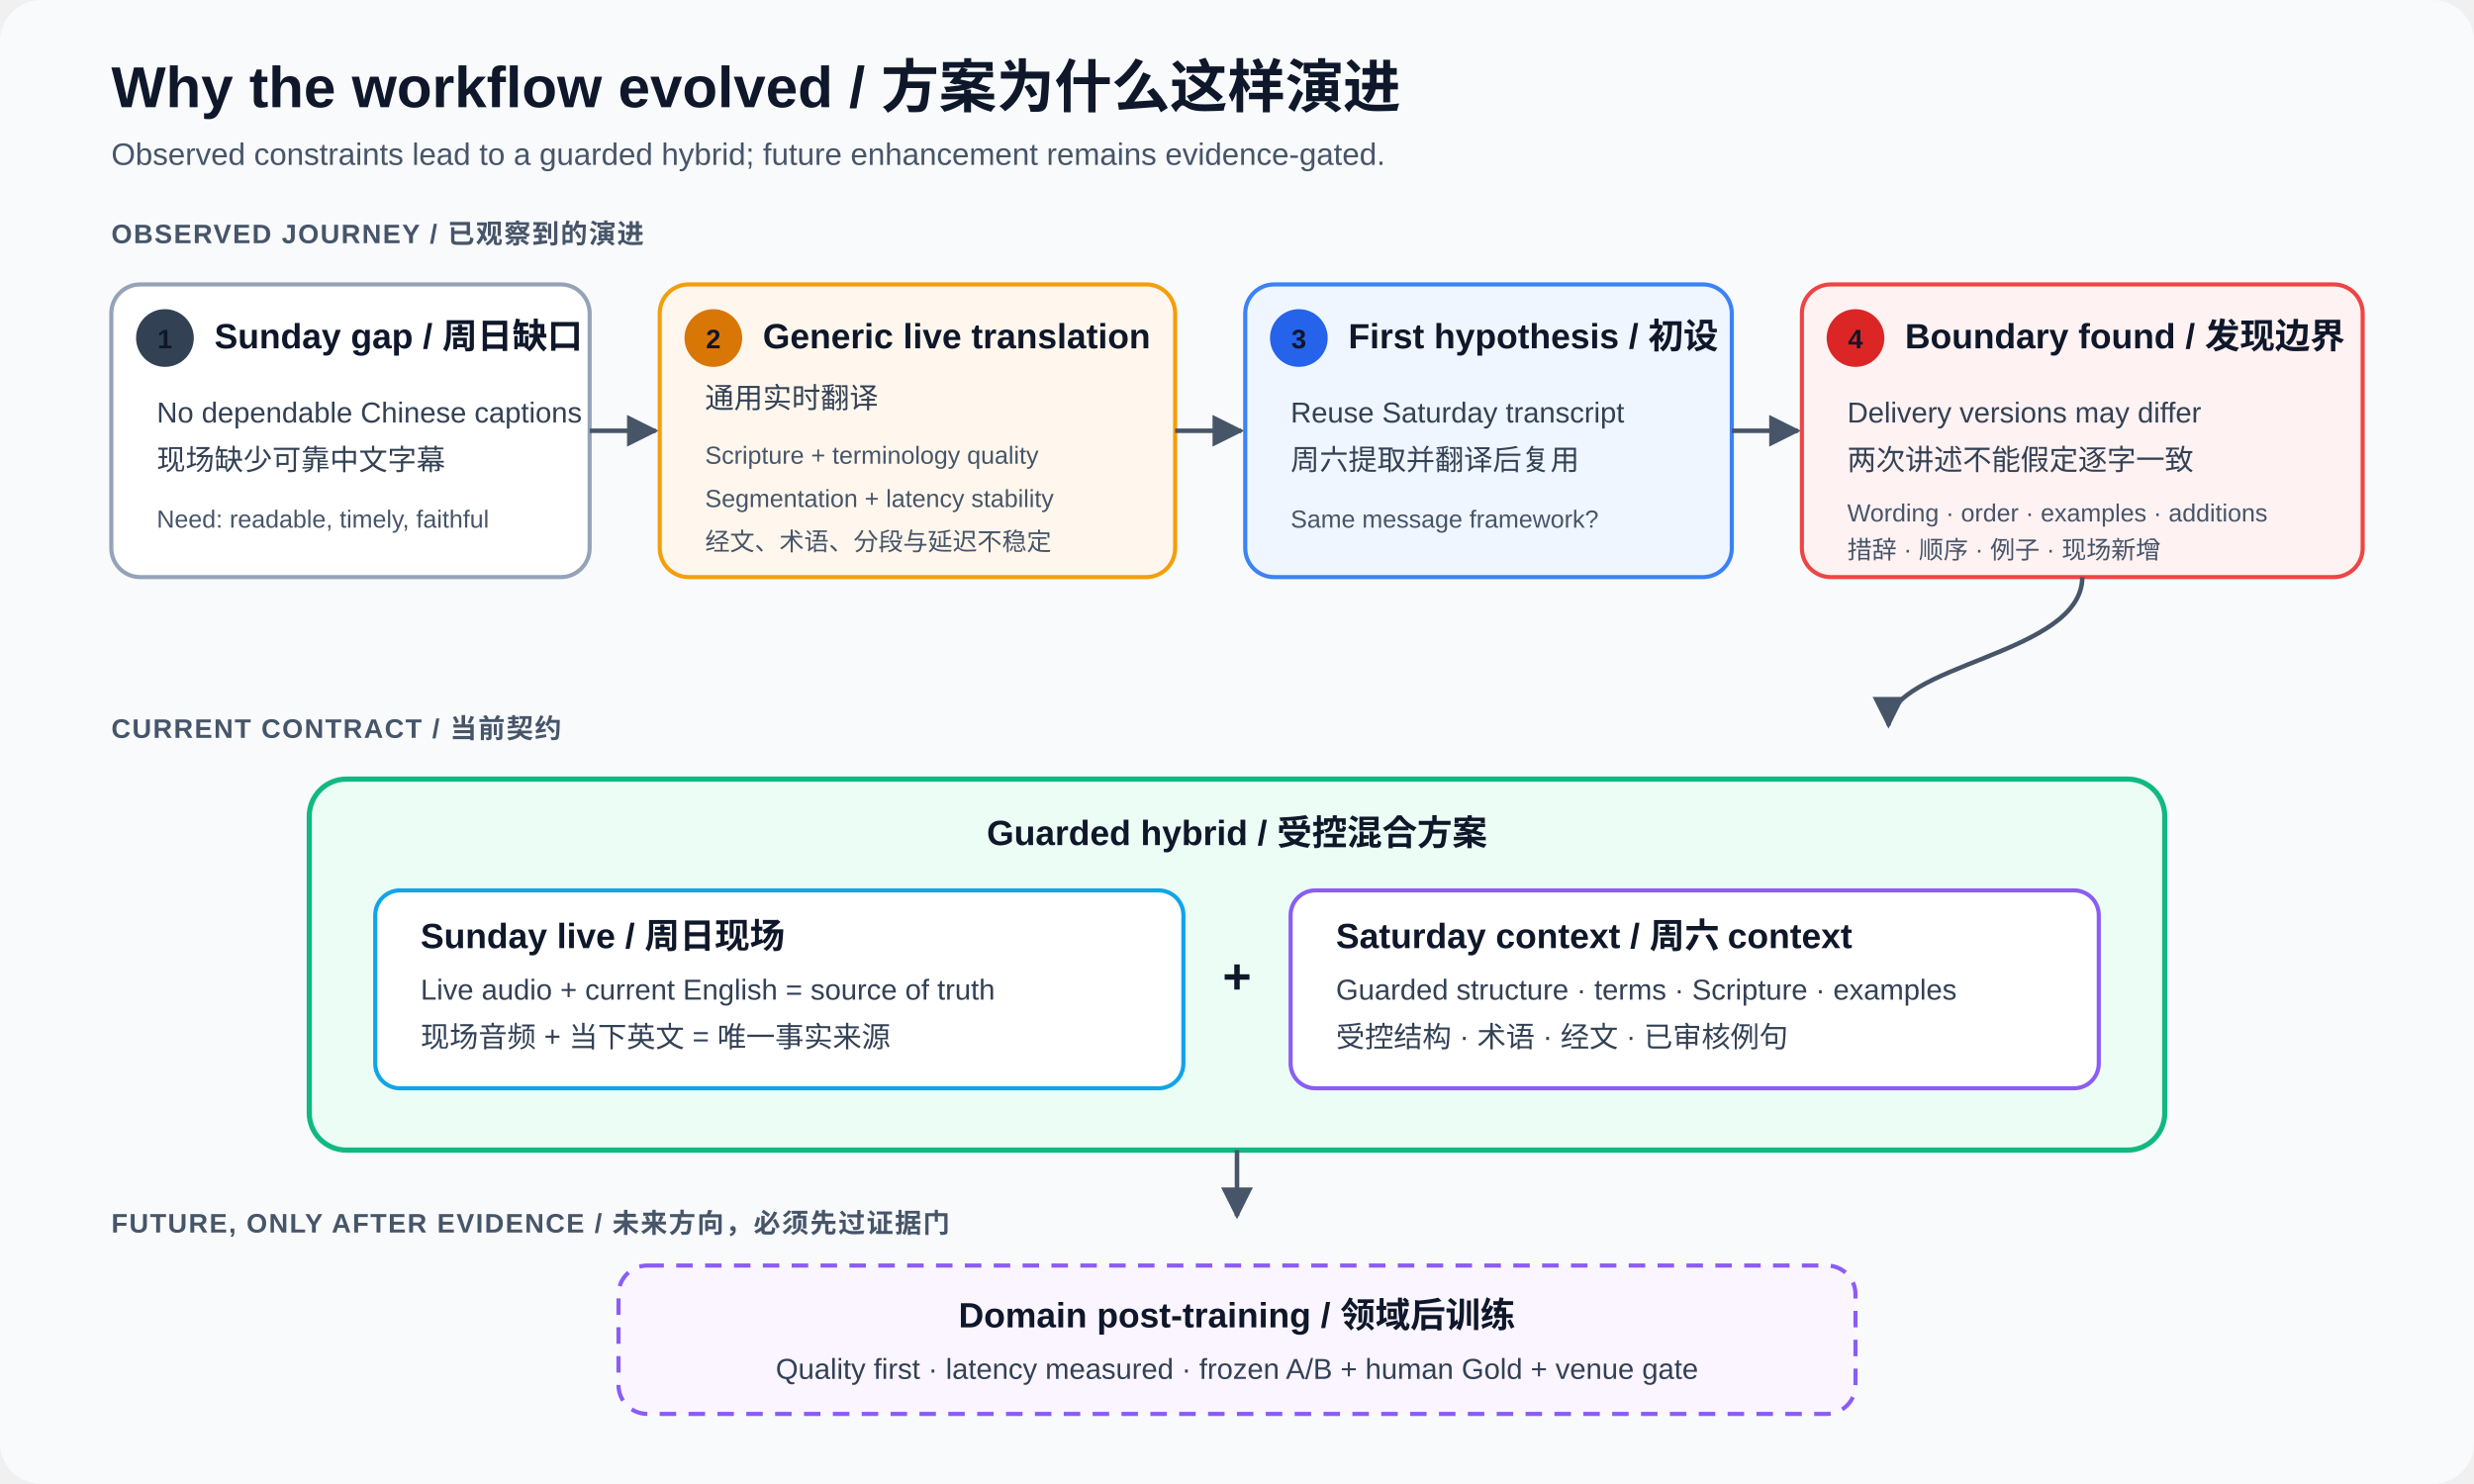
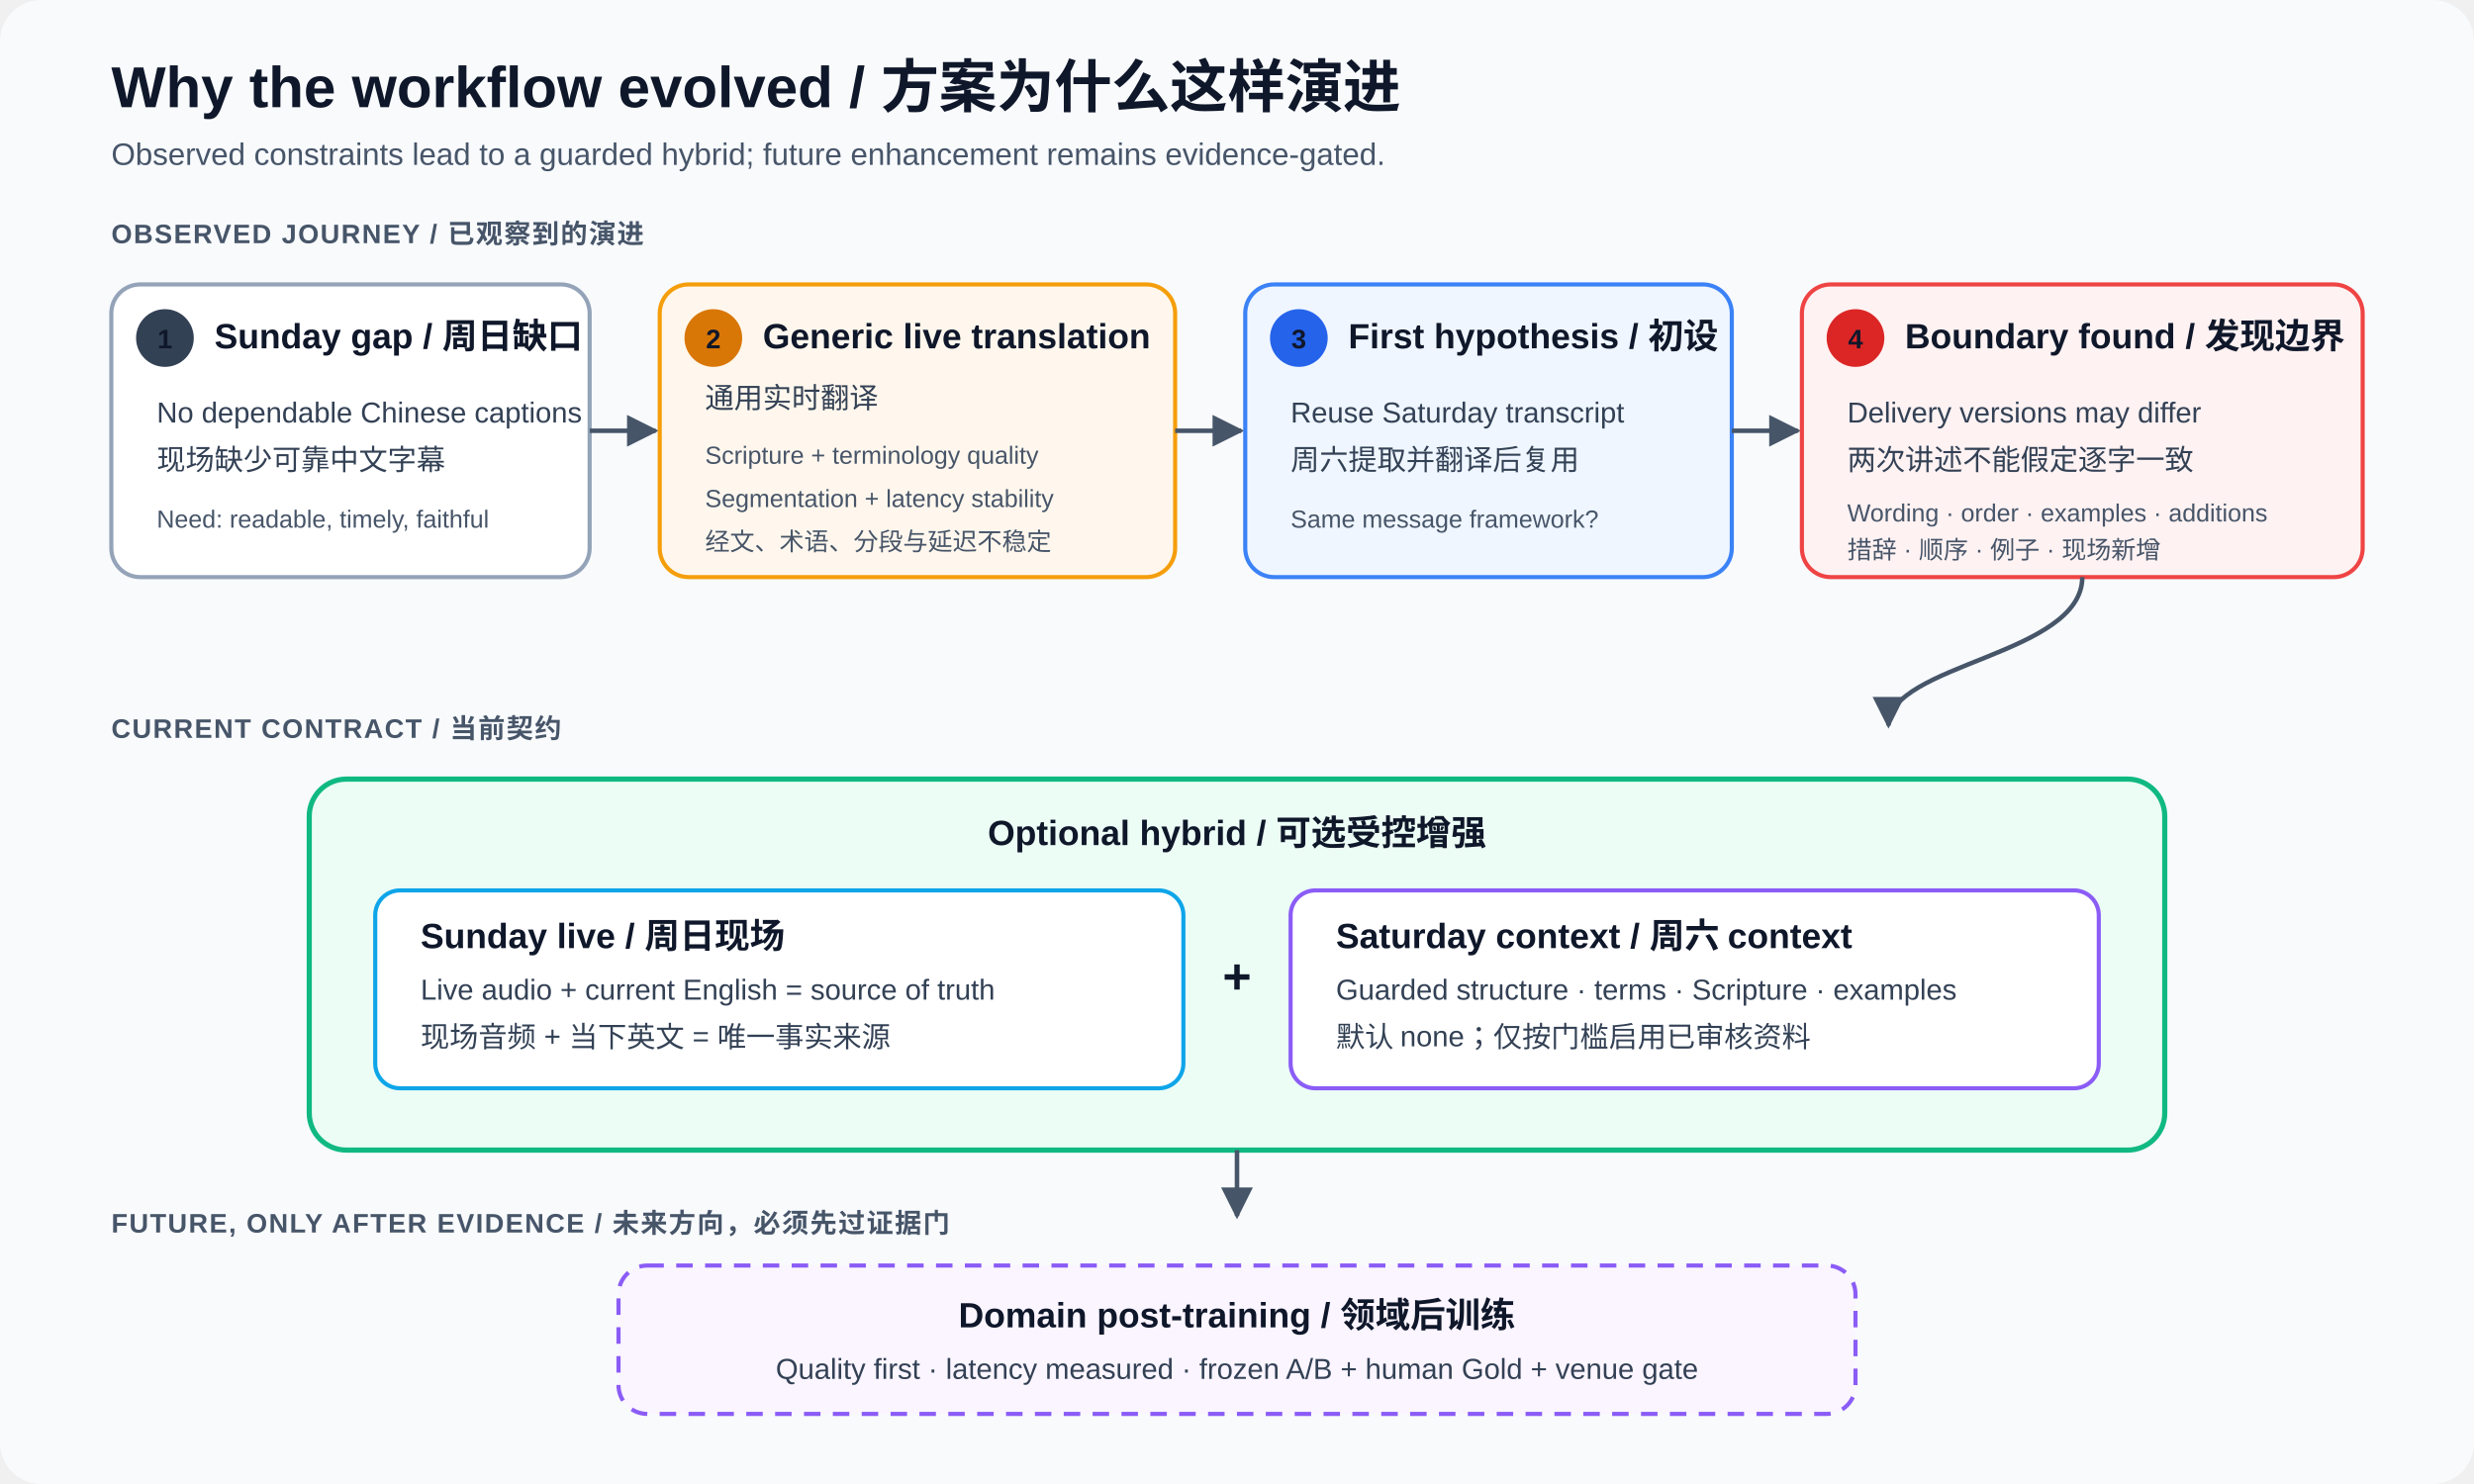
<svg xmlns="http://www.w3.org/2000/svg" width="1200" height="720" viewBox="0 0 1200 720" role="img" aria-labelledby="title desc">
  <defs>
    <marker id="arrow" viewBox="0 0 10 10" refX="9" refY="5" markerWidth="7" markerHeight="7" orient="auto-start-reverse">
      <path d="M 0 0 L 10 5 L 0 10 z" fill="#475569" />
    </marker>
    <style>
      text { font-family: Arial, "PingFang SC", "Microsoft YaHei", sans-serif; fill: #0f172a; }
      .title { font-size: 28px; font-weight: 700; }
      .subtitle { font-size: 15px; fill: #475569; }
      .stage { font-size: 13px; font-weight: 700; letter-spacing: .7px; fill: #475569; }
      .card-title { font-size: 17px; font-weight: 700; }
      .body { font-size: 14px; fill: #334155; }
      .small { font-size: 12px; fill: #475569; }
      .arrow { stroke: #475569; stroke-width: 2.2; fill: none; marker-end: url(#arrow); }
    </style>
  </defs>
  <rect width="1200" height="720" rx="20" fill="#f8fafc" />
  <text x="54" y="52" class="title">Why the workflow evolved / 方案为什么这样演进</text>
  <text x="54" y="80" class="subtitle">Observed constraints lead to a guarded hybrid; future enhancement remains evidence-gated.</text>
  <text x="54" y="118" class="stage">OBSERVED JOURNEY / 已观察到的演进</text>
  <rect x="54" y="138" width="232" height="142" rx="14" fill="#ffffff" stroke="#94a3b8" stroke-width="2" />
  <circle cx="80" cy="164" r="14" fill="#334155" />
  <text x="80" y="169" text-anchor="middle" font-size="13" font-weight="700" fill="#ffffff">1</text>
  <text x="104" y="169" class="card-title">Sunday gap / 周日缺口</text>
  <text x="76" y="205" class="body">No dependable Chinese captions</text>
  <text x="76" y="228" class="body">现场缺少可靠中文字幕</text>
  <text x="76" y="256" class="small">Need: readable, timely, faithful</text>
  <path d="M 286 209 L 318 209" class="arrow" />
  <rect x="320" y="138" width="250" height="142" rx="14" fill="#fff7ed" stroke="#f59e0b" stroke-width="2" />
  <circle cx="346" cy="164" r="14" fill="#d97706" />
  <text x="346" y="169" text-anchor="middle" font-size="13" font-weight="700" fill="#ffffff">2</text>
  <text x="370" y="169" class="card-title">Generic live translation</text>
  <text x="342" y="198" class="body">通用实时翻译</text>
  <text x="342" y="225" class="small">Scripture + terminology quality</text>
  <text x="342" y="246" class="small">Segmentation + latency stability</text>
  <text x="342" y="267" class="small">经文、术语、分段与延迟不稳定</text>
  <path d="M 570 209 L 602 209" class="arrow" />
  <rect x="604" y="138" width="236" height="142" rx="14" fill="#eff6ff" stroke="#3b82f6" stroke-width="2" />
  <circle cx="630" cy="164" r="14" fill="#2563eb" />
  <text x="630" y="169" text-anchor="middle" font-size="13" font-weight="700" fill="#ffffff">3</text>
  <text x="654" y="169" class="card-title">First hypothesis / 初设</text>
  <text x="626" y="205" class="body">Reuse Saturday transcript</text>
  <text x="626" y="228" class="body">周六提取并翻译后复用</text>
  <text x="626" y="256" class="small">Same message framework?</text>
  <path d="M 840 209 L 872 209" class="arrow" />
  <rect x="874" y="138" width="272" height="142" rx="14" fill="#fef2f2" stroke="#ef4444" stroke-width="2" />
  <circle cx="900" cy="164" r="14" fill="#dc2626" />
  <text x="900" y="169" text-anchor="middle" font-size="13" font-weight="700" fill="#ffffff">4</text>
  <text x="924" y="169" class="card-title">Boundary found / 发现边界</text>
  <text x="896" y="205" class="body">Delivery versions may differ</text>
  <text x="896" y="228" class="body">两次讲述不能假定逐字一致</text>
  <text x="896" y="253" class="small">Wording · order · examples · additions</text>
  <text x="896" y="271" class="small">措辞 · 顺序 · 例子 · 现场新增</text>
  <path d="M 1010 280 C 1010 318, 916 322, 916 352" class="arrow" />
  <text x="54" y="358" class="stage">CURRENT CONTRACT / 当前契约</text>
  <rect x="150" y="378" width="900" height="180" rx="18" fill="#ecfdf5" stroke="#10b981" stroke-width="2.5" />
-   <text x="600" y="410" text-anchor="middle" class="card-title">Guarded hybrid / 受控混合方案</text>
+   <text x="600" y="410" text-anchor="middle" class="card-title">Optional hybrid / 可选受控增强</text>
  <rect x="182" y="432" width="392" height="96" rx="12" fill="#ffffff" stroke="#0ea5e9" stroke-width="2" />
  <text x="204" y="460" class="card-title">Sunday live / 周日现场</text>
  <text x="204" y="485" class="body">Live audio + current English = source of truth</text>
  <text x="204" y="508" class="body">现场音频 + 当下英文 = 唯一事实来源</text>
  <text x="600" y="482" text-anchor="middle" font-size="24" font-weight="700" fill="#059669">+</text>
  <rect x="626" y="432" width="392" height="96" rx="12" fill="#ffffff" stroke="#8b5cf6" stroke-width="2" />
  <text x="648" y="460" class="card-title">Saturday context / 周六 context</text>
  <text x="648" y="485" class="body">Guarded structure · terms · Scripture · examples</text>
-   <text x="648" y="508" class="body">受控结构 · 术语 · 经文 · 已审核例句</text>
+   <text x="648" y="508" class="body">默认 none；仅按门槛启用已审核资料</text>
  <path d="M 600 558 L 600 590" class="arrow" />
  <text x="54" y="598" class="stage">FUTURE, ONLY AFTER EVIDENCE / 未来方向，必须先过证据门</text>
  <rect x="300" y="614" width="600" height="72" rx="14" fill="#faf5ff" stroke="#8b5cf6" stroke-width="2" stroke-dasharray="8 6" />
  <text x="600" y="644" text-anchor="middle" class="card-title">Domain post-training / 领域后训练</text>
  <text x="600" y="669" text-anchor="middle" class="body">Quality first · latency measured · frozen A/B + human Gold + venue gate</text>
</svg>
